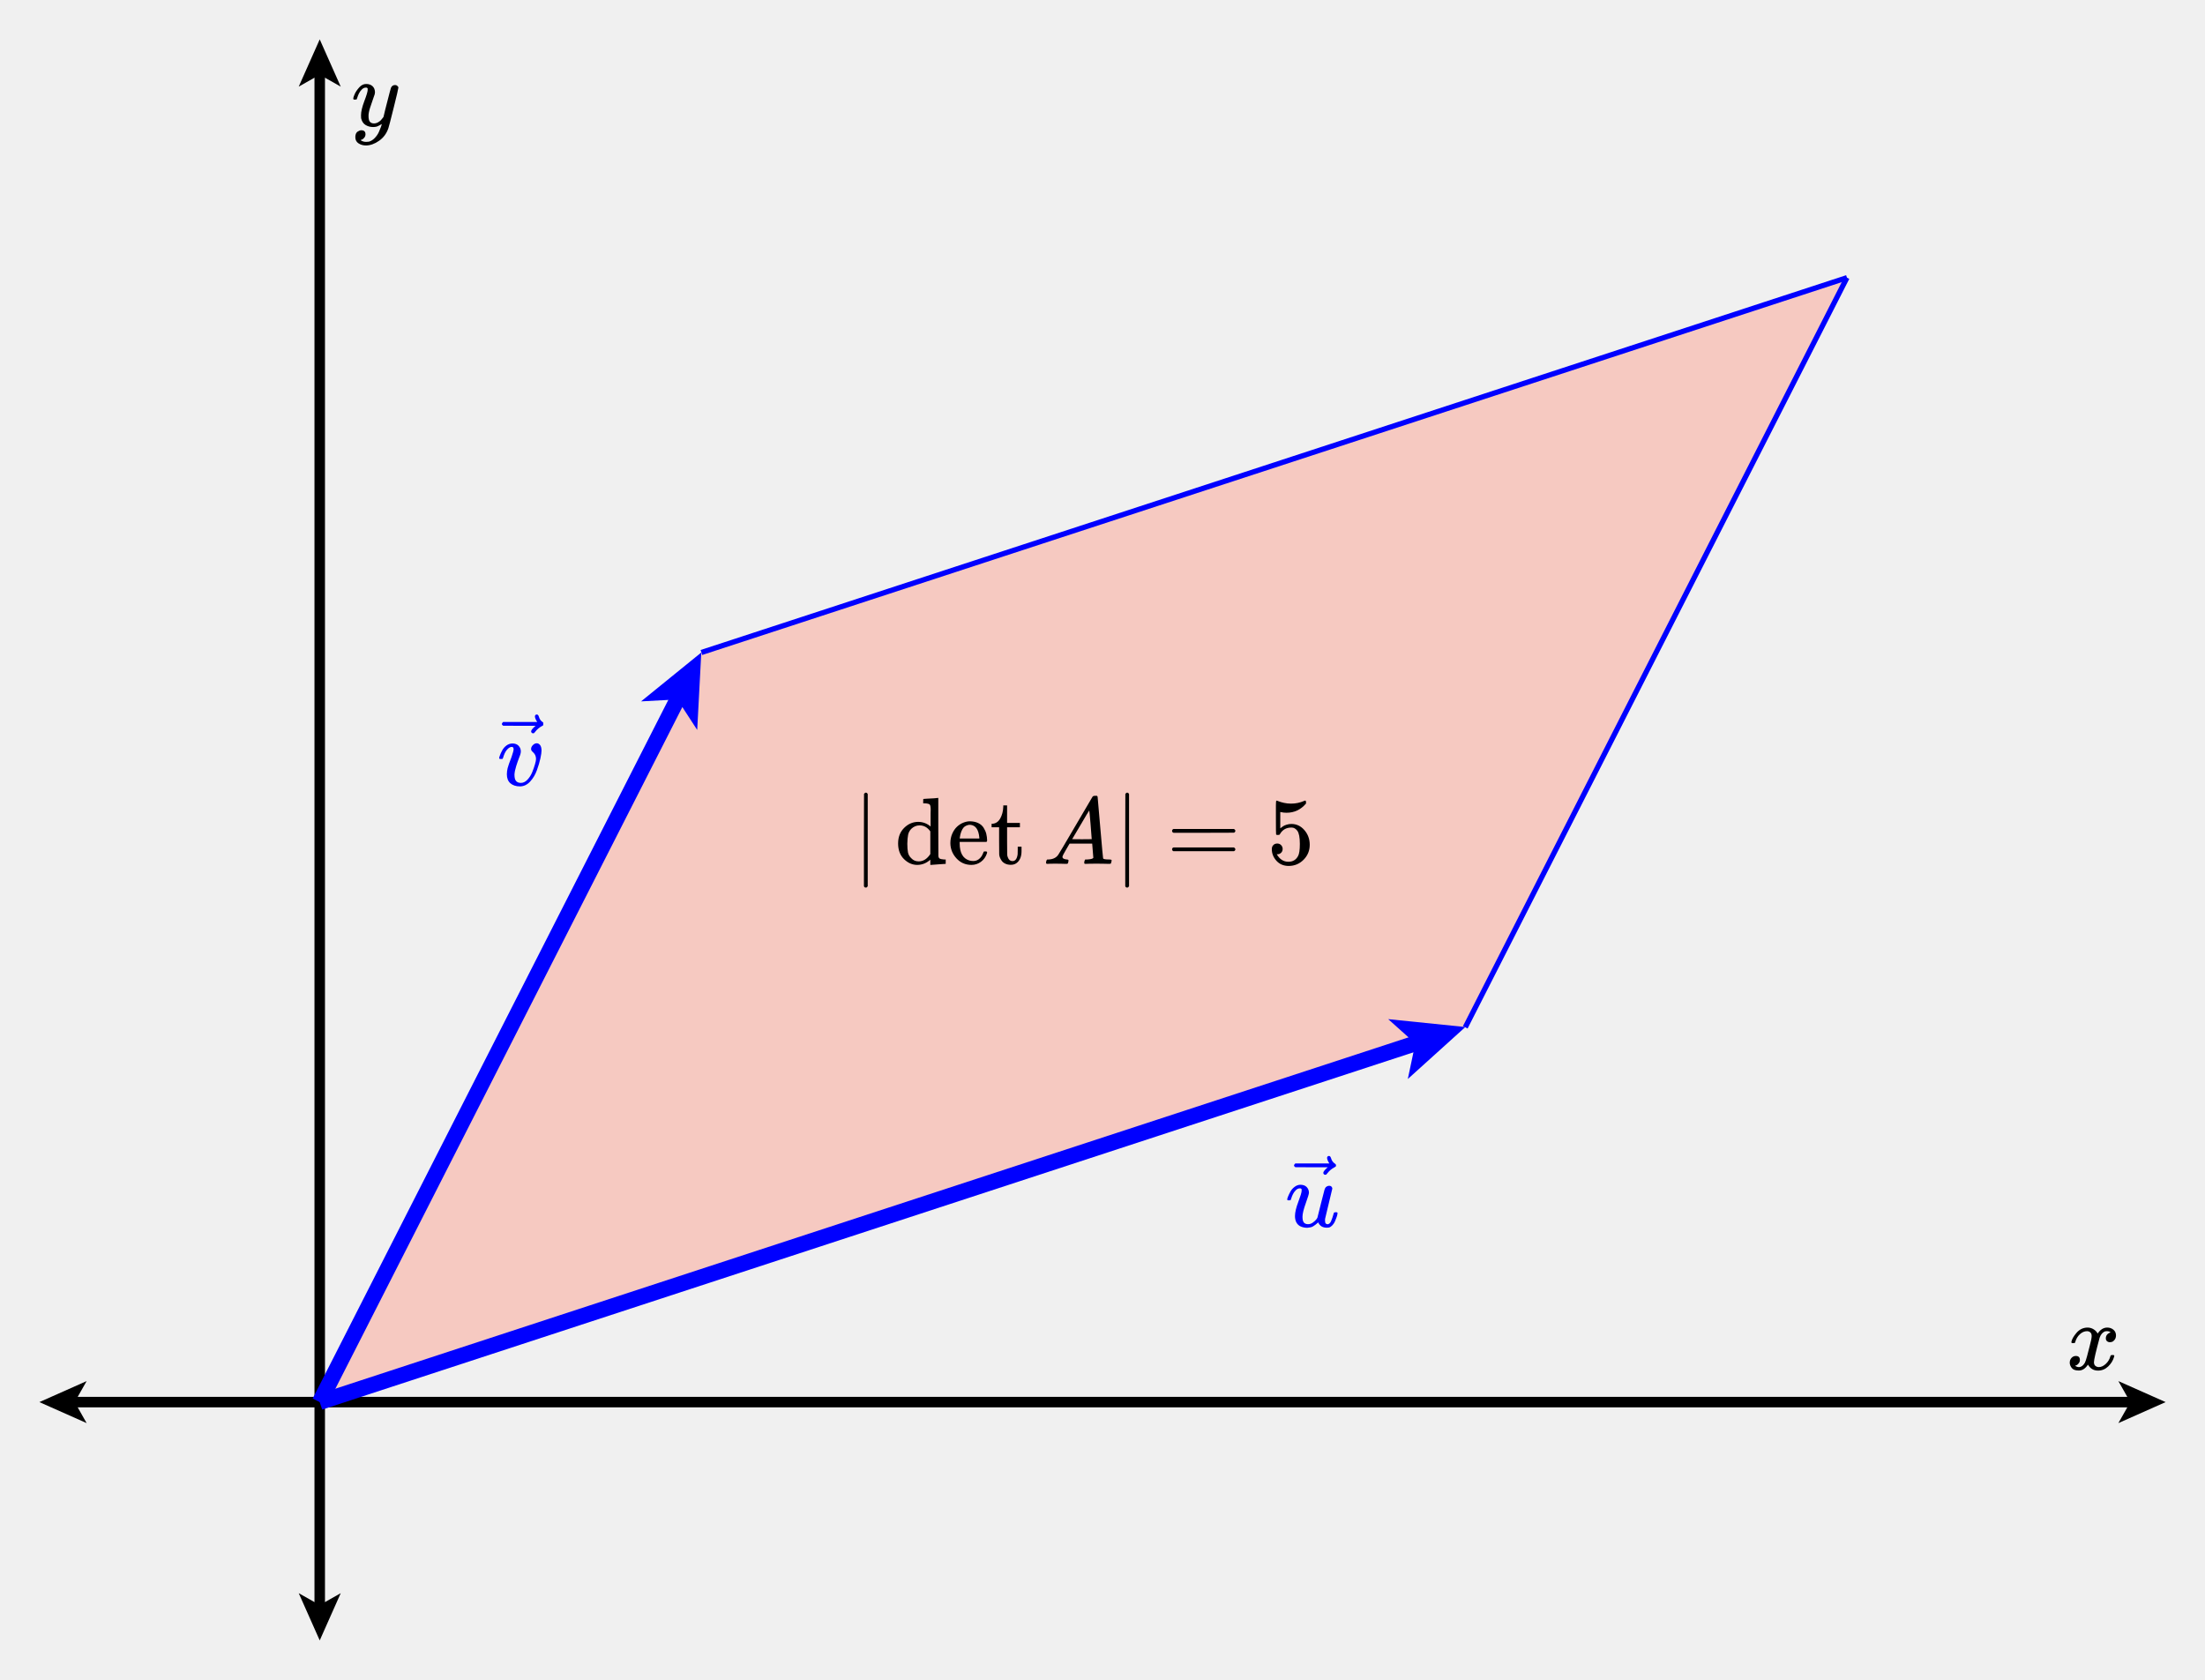
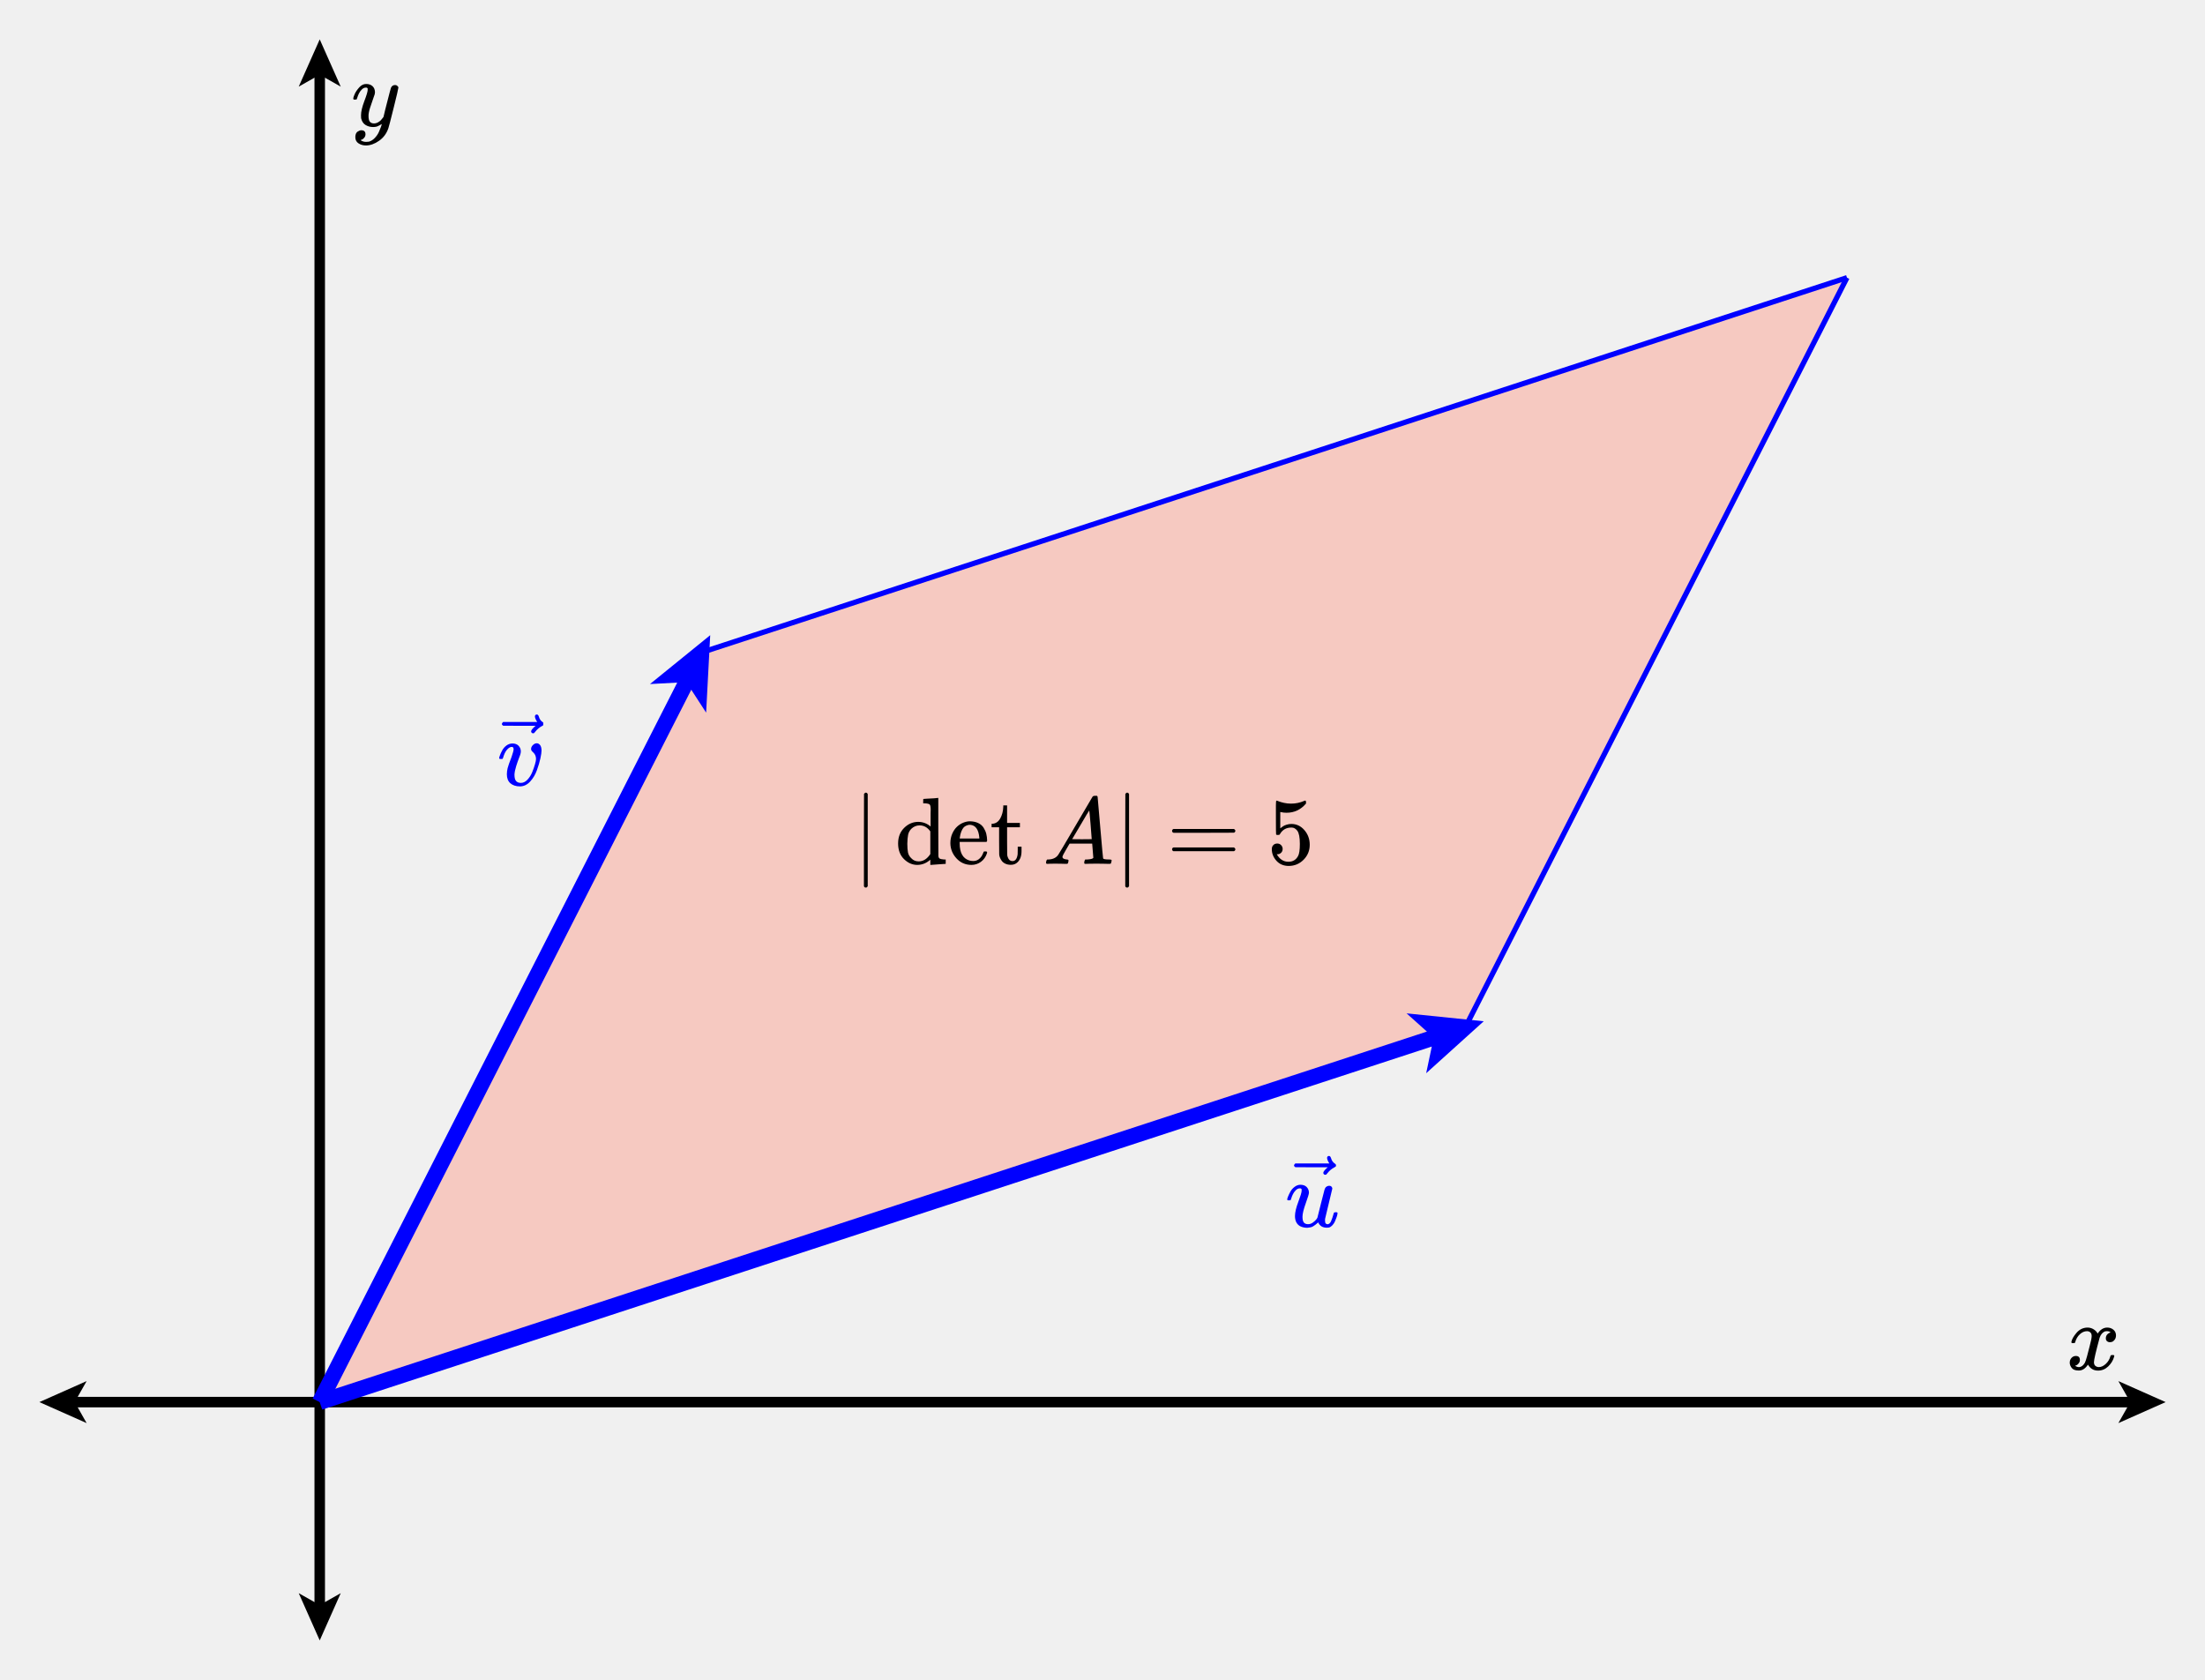
<svg xmlns="http://www.w3.org/2000/svg" xmlns:xlink="http://www.w3.org/1999/xlink" id="pf-det-area-figure" width="420" height="320" viewBox="0 0 420 320">
  <defs>
-     <clipPath id="pf-det-area-__clipPath-0">
+     <clipPath id="pf-det-area-clipPath-0">
      <rect x="10.0" y="10.0" width="400.0" height="300.0" />
    </clipPath>
-     <clipPath id="pf-det-area-__clipPath-1">
+     <clipPath id="pf-det-area-clipPath-1">
      <rect x="10.0" y="10.0" width="400.0" height="300.0" />
    </clipPath>
    <marker id="pf-det-area-arrow-head-end-2_None_24_60-black" markerWidth="9.0" markerHeight="8.0" markerUnits="userSpaceOnUse" orient="auto-start-reverse" refX="6.5" refY="4.0">
      <path d="M 9.0 4.0L 0.0 8.0L 1.7 5.0L 1.7 3.0L 0.0 0.0Z" fill="black" stroke="none" />
    </marker>
    <marker id="pf-det-area-arrow-head-end-2_None_24_60-black-outline" markerWidth="13.0" markerHeight="12.0" markerUnits="userSpaceOnUse" orient="auto-start-reverse" refX="8.5" refY="6.0">
      <path d="M 11.8 7.8 L 2.8 11.8 A 2 2 0 0 1 0.0 10.0 L 0.0 2.0 A 2 2 0 0 1 2.8 0.2 L 11.8 4.2 A 2 2 0 0 1 11.8 7.8 Z" fill="white" stroke="none" />
    </marker>
    <marker id="pf-det-area-arrow-head-end-3_None_24_60-blue" markerWidth="13.5" markerHeight="12.0" markerUnits="userSpaceOnUse" orient="auto-start-reverse" refX="9.8" refY="6.0">
      <path d="M 13.5 6.0L 0.0 12.0L 2.6 7.5L 2.6 4.5L 0.0 0.0Z" fill="blue" stroke="none" />
    </marker>
    <marker id="pf-det-area-arrow-head-end-3_None_24_60-blue-outline" markerWidth="17.5" markerHeight="16.0" markerUnits="userSpaceOnUse" orient="auto-start-reverse" refX="11.8" refY="8.0">
      <path d="M 16.3 9.8 L 2.8 15.8 A 2 2 0 0 1 0.0 14.0 L 0.0 2.0 A 2 2 0 0 1 2.8 0.2 L 16.3 6.2 A 2 2 0 0 1 16.3 9.8 Z" fill="white" stroke="none" />
    </marker>
  </defs>
-   <path id="pf-det-area-__path-0" d="M 60.9 267.1 L 279.1 195.7 L 351.8 52.9 L 133.6 124.3" stroke="none" stroke-width="2" fill="#f6c9c1" clip-path="url(#pf-det-area-__clipPath-1)" />
+   <path id="pf-det-area-path-0" d="M 60.9 267.1 L 279.1 195.7 L 351.8 52.9 L 133.6 124.3" stroke="none" stroke-width="2" fill="#f6c9c1" clip-path="url(#pf-det-area-clipPath-1)" />
  <g id="pf-det-area-axes" stroke="black" stroke-width="2">
-     <line id="pf-det-area-__line-0" x1="10.0" y1="267.1" x2="410.0" y2="267.1" stroke="black" stroke-width="2" marker-end="url(#pf-det-area-arrow-head-end-2_None_24_60-black)" marker-start="url(#pf-det-area-arrow-head-end-2_None_24_60-black)" />
-     <line id="pf-det-area-__line-1" x1="60.9" y1="310.0" x2="60.9" y2="10.0" stroke="black" stroke-width="2" marker-end="url(#pf-det-area-arrow-head-end-2_None_24_60-black)" marker-start="url(#pf-det-area-arrow-head-end-2_None_24_60-black)" />
+     <line id="pf-det-area-line-0" x1="10.0" y1="267.1" x2="410.0" y2="267.1" stroke="black" stroke-width="2" marker-end="url(#pf-det-area-arrow-head-end-2_None_24_60-black)" marker-start="url(#pf-det-area-arrow-head-end-2_None_24_60-black)" />
+     <line id="pf-det-area-line-1" x1="60.9" y1="310.0" x2="60.9" y2="10.0" stroke="black" stroke-width="2" marker-end="url(#pf-det-area-arrow-head-end-2_None_24_60-black)" marker-start="url(#pf-det-area-arrow-head-end-2_None_24_60-black)" />
  </g>
-   <g id="pf-det-area-__label-0" transform="translate(404.0,261.1) translate(-10.4,-8.2)">
-     <g id="pf-det-area-__g-0">
+   <g id="pf-det-area-label-0" transform="translate(404.0,261.1) translate(-10.4,-8.2)">
+     <g id="pf-det-area-g-0">
      <svg style="vertical-align: -0.200px" width="10.352px" height="8.200px" role="img" focusable="false" viewBox="0 -442 572 453" x="0.0" y="0.0">
        <defs>
          <path id="pf-det-area-MJX-2-TEX-I-1D465" d="M52 289Q59 331 106 386T222 442Q257 442 286 424T329 379Q371 442 430 442Q467 442 494 420T522 361Q522 332 508 314T481 292T458 288Q439 288 427 299T415 328Q415 374 465 391Q454 404 425 404Q412 404 406 402Q368 386 350 336Q290 115 290 78Q290 50 306 38T341 26Q378 26 414 59T463 140Q466 150 469 151T485 153H489Q504 153 504 145Q504 144 502 134Q486 77 440 33T333 -11Q263 -11 227 52Q186 -10 133 -10H127Q78 -10 57 16T35 71Q35 103 54 123T99 143Q142 143 142 101Q142 81 130 66T107 46T94 41L91 40Q91 39 97 36T113 29T132 26Q168 26 194 71Q203 87 217 139T245 247T261 313Q266 340 266 352Q266 380 251 392T217 404Q177 404 142 372T93 290Q91 281 88 280T72 278H58Q52 284 52 289Z" />
        </defs>
        <g stroke="currentColor" fill="currentColor" stroke-width="0" transform="scale(1,-1)">
          <g data-mml-node="math">
            <g data-mml-node="mi" data-semantic-type="identifier" data-semantic-role="latinletter" data-semantic-font="italic" data-semantic-annotation="clearspeak:simple" data-semantic-id="0" data-semantic-speech="x">
              <use data-c="1D465" xlink:href="#pf-det-area-MJX-2-TEX-I-1D465" />
            </g>
          </g>
        </g>
      </svg>
    </g>
  </g>
-   <g id="pf-det-area-__label-1" transform="translate(66.9,16.0) translate(0.0,-0.0)">
-     <g id="pf-det-area-__g-1">
+   <g id="pf-det-area-label-1" transform="translate(66.9,16.0) translate(0.0,-0.0)">
+     <g id="pf-det-area-g-1">
      <svg style="vertical-align: -3.712px" width="8.872px" height="11.712px" role="img" focusable="false" viewBox="0 -442 490 647" x="0.0" y="0.0">
        <defs>
          <path id="pf-det-area-MJX-3-TEX-I-1D466" d="M21 287Q21 301 36 335T84 406T158 442Q199 442 224 419T250 355Q248 336 247 334Q247 331 231 288T198 191T182 105Q182 62 196 45T238 27Q261 27 281 38T312 61T339 94Q339 95 344 114T358 173T377 247Q415 397 419 404Q432 431 462 431Q475 431 483 424T494 412T496 403Q496 390 447 193T391 -23Q363 -106 294 -155T156 -205Q111 -205 77 -183T43 -117Q43 -95 50 -80T69 -58T89 -48T106 -45Q150 -45 150 -87Q150 -107 138 -122T115 -142T102 -147L99 -148Q101 -153 118 -160T152 -167H160Q177 -167 186 -165Q219 -156 247 -127T290 -65T313 -9T321 21L315 17Q309 13 296 6T270 -6Q250 -11 231 -11Q185 -11 150 11T104 82Q103 89 103 113Q103 170 138 262T173 379Q173 380 173 381Q173 390 173 393T169 400T158 404H154Q131 404 112 385T82 344T65 302T57 280Q55 278 41 278H27Q21 284 21 287Z" />
        </defs>
        <g stroke="currentColor" fill="currentColor" stroke-width="0" transform="scale(1,-1)">
          <g data-mml-node="math">
            <g data-mml-node="mi" data-semantic-type="identifier" data-semantic-role="latinletter" data-semantic-font="italic" data-semantic-annotation="clearspeak:simple" data-semantic-id="0" data-semantic-speech="y">
              <use data-c="1D466" xlink:href="#pf-det-area-MJX-3-TEX-I-1D466" />
            </g>
          </g>
        </g>
      </svg>
    </g>
  </g>
-   <line id="pf-det-area-__line-2" x1="60.9" y1="267.1" x2="275.6" y2="196.8" stroke="blue" stroke-width="3" fill="none" marker-end="url(#pf-det-area-arrow-head-end-3_None_24_60-blue)" />
-   <line id="pf-det-area-__line-3" x1="60.9" y1="267.1" x2="131.9" y2="127.6" stroke="blue" stroke-width="3" fill="none" marker-end="url(#pf-det-area-arrow-head-end-3_None_24_60-blue)" />
-   <line id="pf-det-area-__line-4" x1="279.1" y1="195.7" x2="351.8" y2="52.9" stroke="blue" stroke-width="1" fill="none" />
-   <line id="pf-det-area-__line-5" x1="133.6" y1="124.3" x2="351.8" y2="52.9" stroke="blue" stroke-width="1" fill="none" />
-   <g id="pf-det-area-__label-2" transform="translate(250.0,218.4) translate(-5.2,-0.0)">
-     <g id="pf-det-area-__g-2">
+   <line id="pf-det-area-line-2" x1="60.9" y1="267.1" x2="279.1" y2="195.7" stroke="blue" stroke-width="3" fill="none" marker-end="url(#pf-det-area-arrow-head-end-3_None_24_60-blue)" />
+   <line id="pf-det-area-line-3" x1="60.9" y1="267.1" x2="133.6" y2="124.3" stroke="blue" stroke-width="3" fill="none" marker-end="url(#pf-det-area-arrow-head-end-3_None_24_60-blue)" />
+   <line id="pf-det-area-line-4" x1="279.1" y1="195.7" x2="351.8" y2="52.9" stroke="blue" stroke-width="1" fill="none" />
+   <line id="pf-det-area-line-5" x1="133.6" y1="124.3" x2="351.8" y2="52.9" stroke="blue" stroke-width="1" fill="none" />
+   <g id="pf-det-area-label-2" transform="translate(250.0,218.4) translate(-5.2,-0.0)">
+     <g id="pf-det-area-g-2">
      <svg style="vertical-align: -0.200px; color:blue" width="10.352px" height="15.496px" role="img" focusable="false" viewBox="0 -845 572 856" x="0.0" y="0.0">
        <defs>
          <path id="pf-det-area-MJX-4-TEX-I-1D462" d="M21 287Q21 295 30 318T55 370T99 420T158 442Q204 442 227 417T250 358Q250 340 216 246T182 105Q182 62 196 45T238 27T291 44T328 78L339 95Q341 99 377 247Q407 367 413 387T427 416Q444 431 463 431Q480 431 488 421T496 402L420 84Q419 79 419 68Q419 43 426 35T447 26Q469 29 482 57T512 145Q514 153 532 153Q551 153 551 144Q550 139 549 130T540 98T523 55T498 17T462 -8Q454 -10 438 -10Q372 -10 347 46Q345 45 336 36T318 21T296 6T267 -6T233 -11Q189 -11 155 7Q103 38 103 113Q103 170 138 262T173 379Q173 380 173 381Q173 390 173 393T169 400T158 404H154Q131 404 112 385T82 344T65 302T57 280Q55 278 41 278H27Q21 284 21 287Z" />
          <path id="pf-det-area-MJX-4-TEX-N-20D7" d="M377 694Q377 702 382 708T397 714Q404 714 409 709Q414 705 419 690Q429 653 460 633Q471 626 471 615Q471 606 468 603T454 594Q411 572 379 531Q377 529 374 525T369 519T364 517T357 516Q350 516 344 521T337 536Q337 555 384 595H213L42 596Q29 605 29 615Q29 622 42 635H401Q377 673 377 694Z" />
        </defs>
        <g stroke="currentColor" fill="currentColor" stroke-width="0" transform="scale(1,-1)">
          <g data-mml-node="math">
            <g data-mml-node="TeXAtom" data-mjx-texclass="ORD">
              <g data-mml-node="mover" data-semantic-type="overscore" data-semantic-role="latinletter" data-semantic-id="2" data-semantic-children="0,1" data-semantic-attributes="texclass:ORD" data-semantic-speech="ModifyingAbove u With right arrow">
                <g data-mml-node="mi" data-semantic-type="identifier" data-semantic-role="latinletter" data-semantic-font="italic" data-semantic-annotation="clearspeak:simple" data-semantic-id="0" data-semantic-parent="2" data-semantic-speech="u" data-semantic-prefix="Base">
                  <use data-c="1D462" xlink:href="#pf-det-area-MJX-4-TEX-I-1D462" />
                </g>
                <g data-mml-node="mo" data-semantic-type="relation" data-semantic-role="overaccent" data-semantic-annotation="accent:arrow" data-semantic-id="1" data-semantic-parent="2" data-semantic-speech="right arrow" data-semantic-prefix="Overscript" transform="translate(313.8,31) translate(-250 0)">
                  <use data-c="20D7" xlink:href="#pf-det-area-MJX-4-TEX-N-20D7" />
                </g>
              </g>
            </g>
          </g>
        </g>
      </svg>
    </g>
  </g>
-   <g id="pf-det-area-__label-3" transform="translate(103.5,142.1) translate(-8.8,-7.8)">
-     <g id="pf-det-area-__g-3">
+   <g id="pf-det-area-label-3" transform="translate(103.5,142.1) translate(-8.8,-7.8)">
+     <g id="pf-det-area-g-3">
      <svg style="vertical-align: -0.200px; color:blue" width="8.776px" height="15.512px" role="img" focusable="false" viewBox="0 -846 485 857" x="0.0" y="0.0">
        <defs>
          <path id="pf-det-area-MJX-5-TEX-I-1D463" d="M173 380Q173 405 154 405Q130 405 104 376T61 287Q60 286 59 284T58 281T56 279T53 278T49 278T41 278H27Q21 284 21 287Q21 294 29 316T53 368T97 419T160 441Q202 441 225 417T249 361Q249 344 246 335Q246 329 231 291T200 202T182 113Q182 86 187 69Q200 26 250 26Q287 26 319 60T369 139T398 222T409 277Q409 300 401 317T383 343T365 361T357 383Q357 405 376 424T417 443Q436 443 451 425T467 367Q467 340 455 284T418 159T347 40T241 -11Q177 -11 139 22Q102 54 102 117Q102 148 110 181T151 298Q173 362 173 380Z" />
          <path id="pf-det-area-MJX-5-TEX-N-20D7" d="M377 694Q377 702 382 708T397 714Q404 714 409 709Q414 705 419 690Q429 653 460 633Q471 626 471 615Q471 606 468 603T454 594Q411 572 379 531Q377 529 374 525T369 519T364 517T357 516Q350 516 344 521T337 536Q337 555 384 595H213L42 596Q29 605 29 615Q29 622 42 635H401Q377 673 377 694Z" />
        </defs>
        <g stroke="currentColor" fill="currentColor" stroke-width="0" transform="scale(1,-1)">
          <g data-mml-node="math">
            <g data-mml-node="TeXAtom" data-mjx-texclass="ORD">
              <g data-mml-node="mover" data-semantic-type="overscore" data-semantic-role="latinletter" data-semantic-id="2" data-semantic-children="0,1" data-semantic-attributes="texclass:ORD" data-semantic-speech="ModifyingAbove v With right arrow">
                <g data-mml-node="mi" data-semantic-type="identifier" data-semantic-role="latinletter" data-semantic-font="italic" data-semantic-annotation="clearspeak:simple" data-semantic-id="0" data-semantic-parent="2" data-semantic-speech="v" data-semantic-prefix="Base">
                  <use data-c="1D463" xlink:href="#pf-det-area-MJX-5-TEX-I-1D463" />
                </g>
                <g data-mml-node="mo" data-semantic-type="relation" data-semantic-role="overaccent" data-semantic-annotation="accent:arrow" data-semantic-id="1" data-semantic-parent="2" data-semantic-speech="right arrow" data-semantic-prefix="Overscript" transform="translate(270.3,32) translate(-250 0)">
                  <use data-c="20D7" xlink:href="#pf-det-area-MJX-5-TEX-N-20D7" />
                </g>
              </g>
            </g>
          </g>
        </g>
      </svg>
    </g>
  </g>
-   <g id="pf-det-area-__label-4" transform="translate(206.4,160.0) translate(-44.0,-9.0)">
-     <g id="pf-det-area-__g-4">
+   <g id="pf-det-area-label-4" transform="translate(206.4,160.0) translate(-44.0,-9.0)">
+     <g id="pf-det-area-g-4">
      <svg style="vertical-align: -4.512px" width="88.000px" height="18.080px" role="img" focusable="false" viewBox="0 -749.5 4861.9 999" x="0.0" y="0.0">
        <defs>
          <path id="pf-det-area-MJX-6-TEX-N-7C" d="M139 -249H137Q125 -249 119 -235V251L120 737Q130 750 139 750Q152 750 159 735V-235Q151 -249 141 -249H139Z" />
          <path id="pf-det-area-MJX-6-TEX-N-64" d="M376 495Q376 511 376 535T377 568Q377 613 367 624T316 637H298V660Q298 683 300 683L310 684Q320 685 339 686T376 688Q393 689 413 690T443 693T454 694H457V390Q457 84 458 81Q461 61 472 55T517 46H535V0Q533 0 459 -5T380 -11H373V44L365 37Q307 -11 235 -11Q158 -11 96 50T34 215Q34 315 97 378T244 442Q319 442 376 393V495ZM373 342Q328 405 260 405Q211 405 173 369Q146 341 139 305T131 211Q131 155 138 120T173 59Q203 26 251 26Q322 26 373 103V342Z" />
          <path id="pf-det-area-MJX-6-TEX-N-65" d="M28 218Q28 273 48 318T98 391T163 433T229 448Q282 448 320 430T378 380T406 316T415 245Q415 238 408 231H126V216Q126 68 226 36Q246 30 270 30Q312 30 342 62Q359 79 369 104L379 128Q382 131 395 131H398Q415 131 415 121Q415 117 412 108Q393 53 349 21T250 -11Q155 -11 92 58T28 218ZM333 275Q322 403 238 411H236Q228 411 220 410T195 402T166 381T143 340T127 274V267H333V275Z" />
          <path id="pf-det-area-MJX-6-TEX-N-74" d="M27 422Q80 426 109 478T141 600V615H181V431H316V385H181V241Q182 116 182 100T189 68Q203 29 238 29Q282 29 292 100Q293 108 293 146V181H333V146V134Q333 57 291 17Q264 -10 221 -10Q187 -10 162 2T124 33T105 68T98 100Q97 107 97 248V385H18V422H27Z" />
          <path id="pf-det-area-MJX-6-TEX-N-2061" d="" />
          <path id="pf-det-area-MJX-6-TEX-I-1D434" d="M208 74Q208 50 254 46Q272 46 272 35Q272 34 270 22Q267 8 264 4T251 0Q249 0 239 0T205 1T141 2Q70 2 50 0H42Q35 7 35 11Q37 38 48 46H62Q132 49 164 96Q170 102 345 401T523 704Q530 716 547 716H555H572Q578 707 578 706L606 383Q634 60 636 57Q641 46 701 46Q726 46 726 36Q726 34 723 22Q720 7 718 4T704 0Q701 0 690 0T651 1T578 2Q484 2 455 0H443Q437 6 437 9T439 27Q443 40 445 43L449 46H469Q523 49 533 63L521 213H283L249 155Q208 86 208 74ZM516 260Q516 271 504 416T490 562L463 519Q447 492 400 412L310 260L413 259Q516 259 516 260Z" />
          <path id="pf-det-area-MJX-6-TEX-N-3D" d="M56 347Q56 360 70 367H707Q722 359 722 347Q722 336 708 328L390 327H72Q56 332 56 347ZM56 153Q56 168 72 173H708Q722 163 722 153Q722 140 707 133H70Q56 140 56 153Z" />
          <path id="pf-det-area-MJX-6-TEX-N-35" d="M164 157Q164 133 148 117T109 101H102Q148 22 224 22Q294 22 326 82Q345 115 345 210Q345 313 318 349Q292 382 260 382H254Q176 382 136 314Q132 307 129 306T114 304Q97 304 95 310Q93 314 93 485V614Q93 664 98 664Q100 666 102 666Q103 666 123 658T178 642T253 634Q324 634 389 662Q397 666 402 666Q410 666 410 648V635Q328 538 205 538Q174 538 149 544L139 546V374Q158 388 169 396T205 412T256 420Q337 420 393 355T449 201Q449 109 385 44T229 -22Q148 -22 99 32T50 154Q50 178 61 192T84 210T107 214Q132 214 148 197T164 157Z" />
        </defs>
        <g stroke="currentColor" fill="currentColor" stroke-width="0" transform="scale(1,-1)">
          <g data-mml-node="math" data-semantic-type="relseq" data-semantic-role="equality" data-semantic-id="9" data-semantic-children="8,5" data-semantic-content="4" data-semantic-speech="StartAbsoluteValue det upper A EndAbsoluteValue equals 5">
            <g data-mml-node="mrow" data-semantic-type="fenced" data-semantic-role="neutral" data-semantic-id="8" data-semantic-children="7" data-semantic-content="0,3" data-semantic-parent="9" data-semantic-speech="StartAbsoluteValue det upper A EndAbsoluteValue">
              <g data-mml-node="mo" data-semantic-type="fence" data-semantic-role="neutral" data-semantic-id="0" data-semantic-parent="8" data-semantic-attributes="texclass:ORD" data-semantic-operator="fenced" data-semantic-speech="vertical bar" transform="translate(0 -0.5)">
                <use data-c="7C" xlink:href="#pf-det-area-MJX-6-TEX-N-7C" />
              </g>
              <g data-mml-node="mrow" data-semantic-type="appl" data-semantic-role="prefix function" data-semantic-annotation="clearspeak:simple" data-semantic-id="7" data-semantic-children="1,2" data-semantic-content="6,1" data-semantic-parent="8" data-semantic-speech="det upper A" transform="translate(444.7,0)">
                <g data-mml-node="mo" data-semantic-type="function" data-semantic-role="prefix function" data-semantic-id="1" data-semantic-parent="7" data-semantic-attributes="texclass:OP" data-semantic-operator="appl" data-semantic-speech="det">
                  <use data-c="64" xlink:href="#pf-det-area-MJX-6-TEX-N-64" />
                  <use data-c="65" xlink:href="#pf-det-area-MJX-6-TEX-N-65" transform="translate(556,0)" />
                  <use data-c="74" xlink:href="#pf-det-area-MJX-6-TEX-N-74" transform="translate(1000,0)" />
                </g>
                <g data-mml-node="mo" data-semantic-type="punctuation" data-semantic-role="application" data-semantic-id="6" data-semantic-parent="7" data-semantic-added="true" data-semantic-operator="appl" data-semantic-speech="of" transform="translate(1389,0)">
                  <use data-c="2061" xlink:href="#pf-det-area-MJX-6-TEX-N-2061" />
                </g>
                <g data-mml-node="mi" data-semantic-type="identifier" data-semantic-role="latinletter" data-semantic-font="italic" data-semantic-annotation="clearspeak:simple" data-semantic-id="2" data-semantic-parent="7" data-semantic-speech="upper A" transform="translate(1555.7,0)">
                  <use data-c="1D434" xlink:href="#pf-det-area-MJX-6-TEX-I-1D434" />
                </g>
              </g>
              <g data-mml-node="mo" data-semantic-type="fence" data-semantic-role="neutral" data-semantic-id="3" data-semantic-parent="8" data-semantic-attributes="texclass:ORD" data-semantic-operator="fenced" data-semantic-speech="vertical bar" transform="translate(2750.3,0) translate(0 -0.5)">
                <use data-c="7C" xlink:href="#pf-det-area-MJX-6-TEX-N-7C" />
              </g>
            </g>
            <g data-mml-node="mo" data-semantic-type="relation" data-semantic-role="equality" data-semantic-id="4" data-semantic-parent="9" data-semantic-operator="relseq,=" data-semantic-speech="equals" transform="translate(3306.1,0)">
              <use data-c="3D" xlink:href="#pf-det-area-MJX-6-TEX-N-3D" />
            </g>
            <g data-mml-node="mn" data-semantic-type="number" data-semantic-role="integer" data-semantic-font="normal" data-semantic-annotation="clearspeak:simple" data-semantic-id="5" data-semantic-parent="9" data-semantic-speech="5" transform="translate(4361.9,0)">
              <use data-c="35" xlink:href="#pf-det-area-MJX-6-TEX-N-35" />
            </g>
          </g>
        </g>
      </svg>
    </g>
  </g>
</svg>
